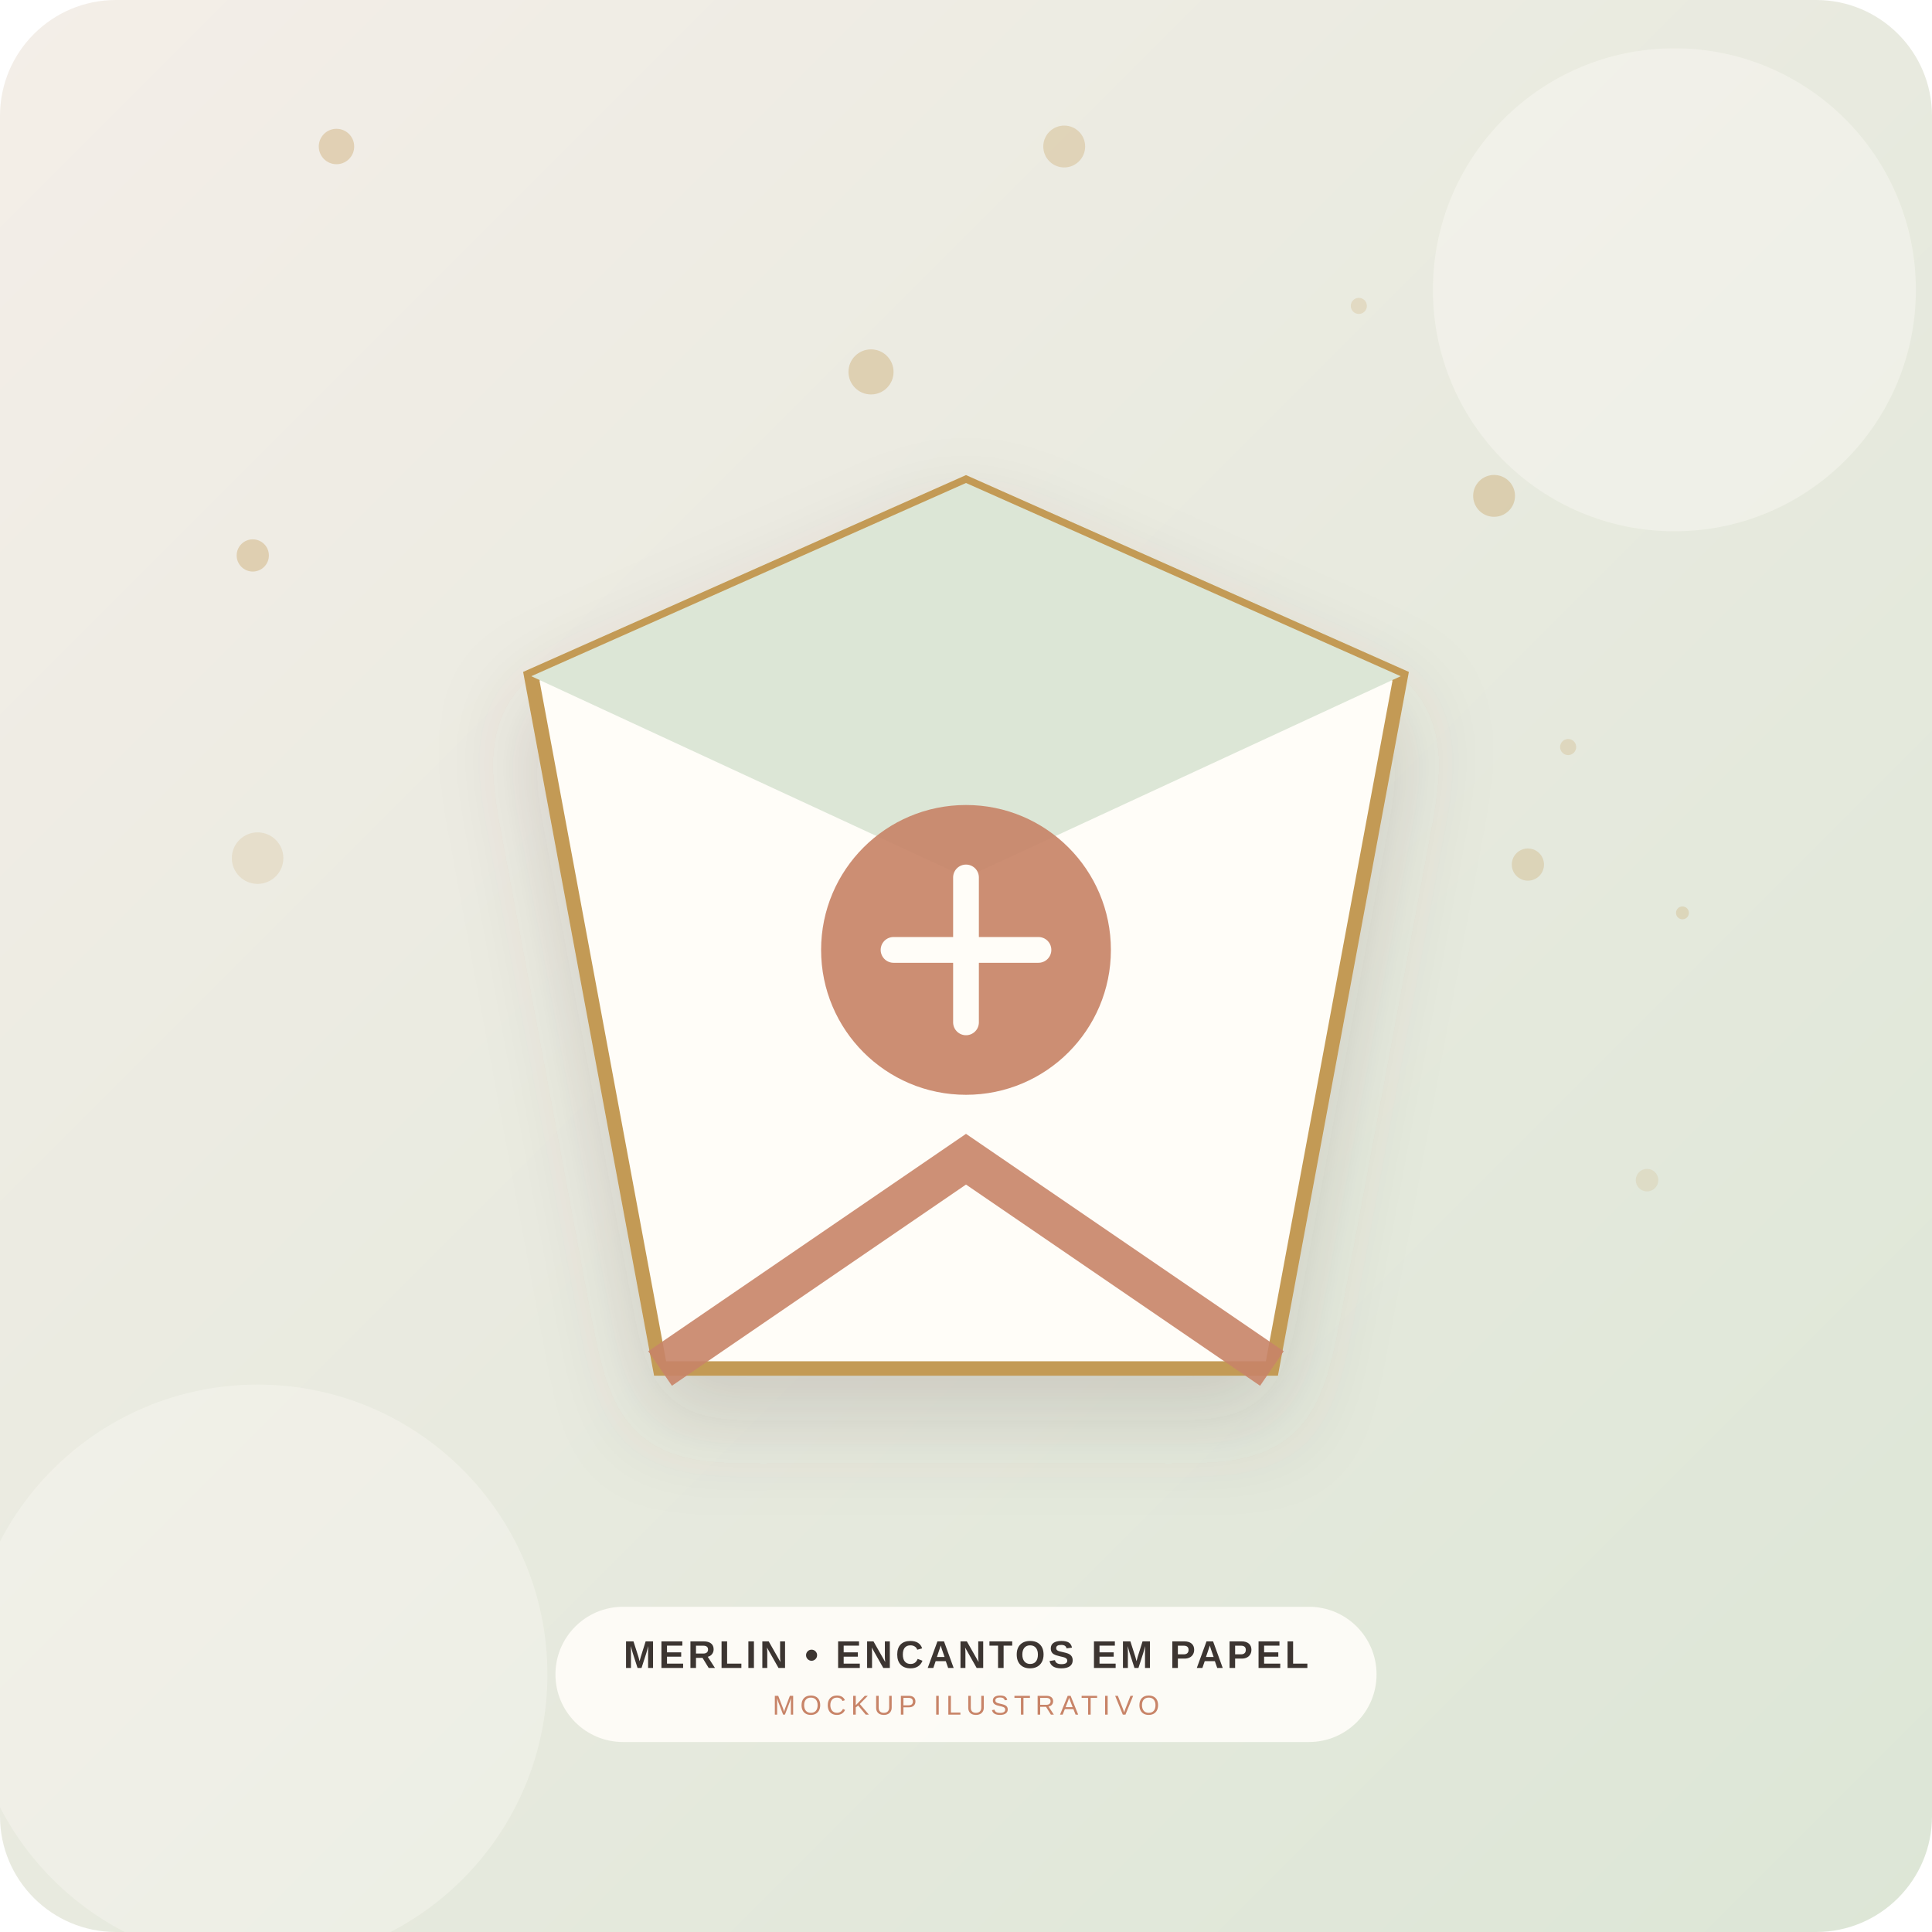
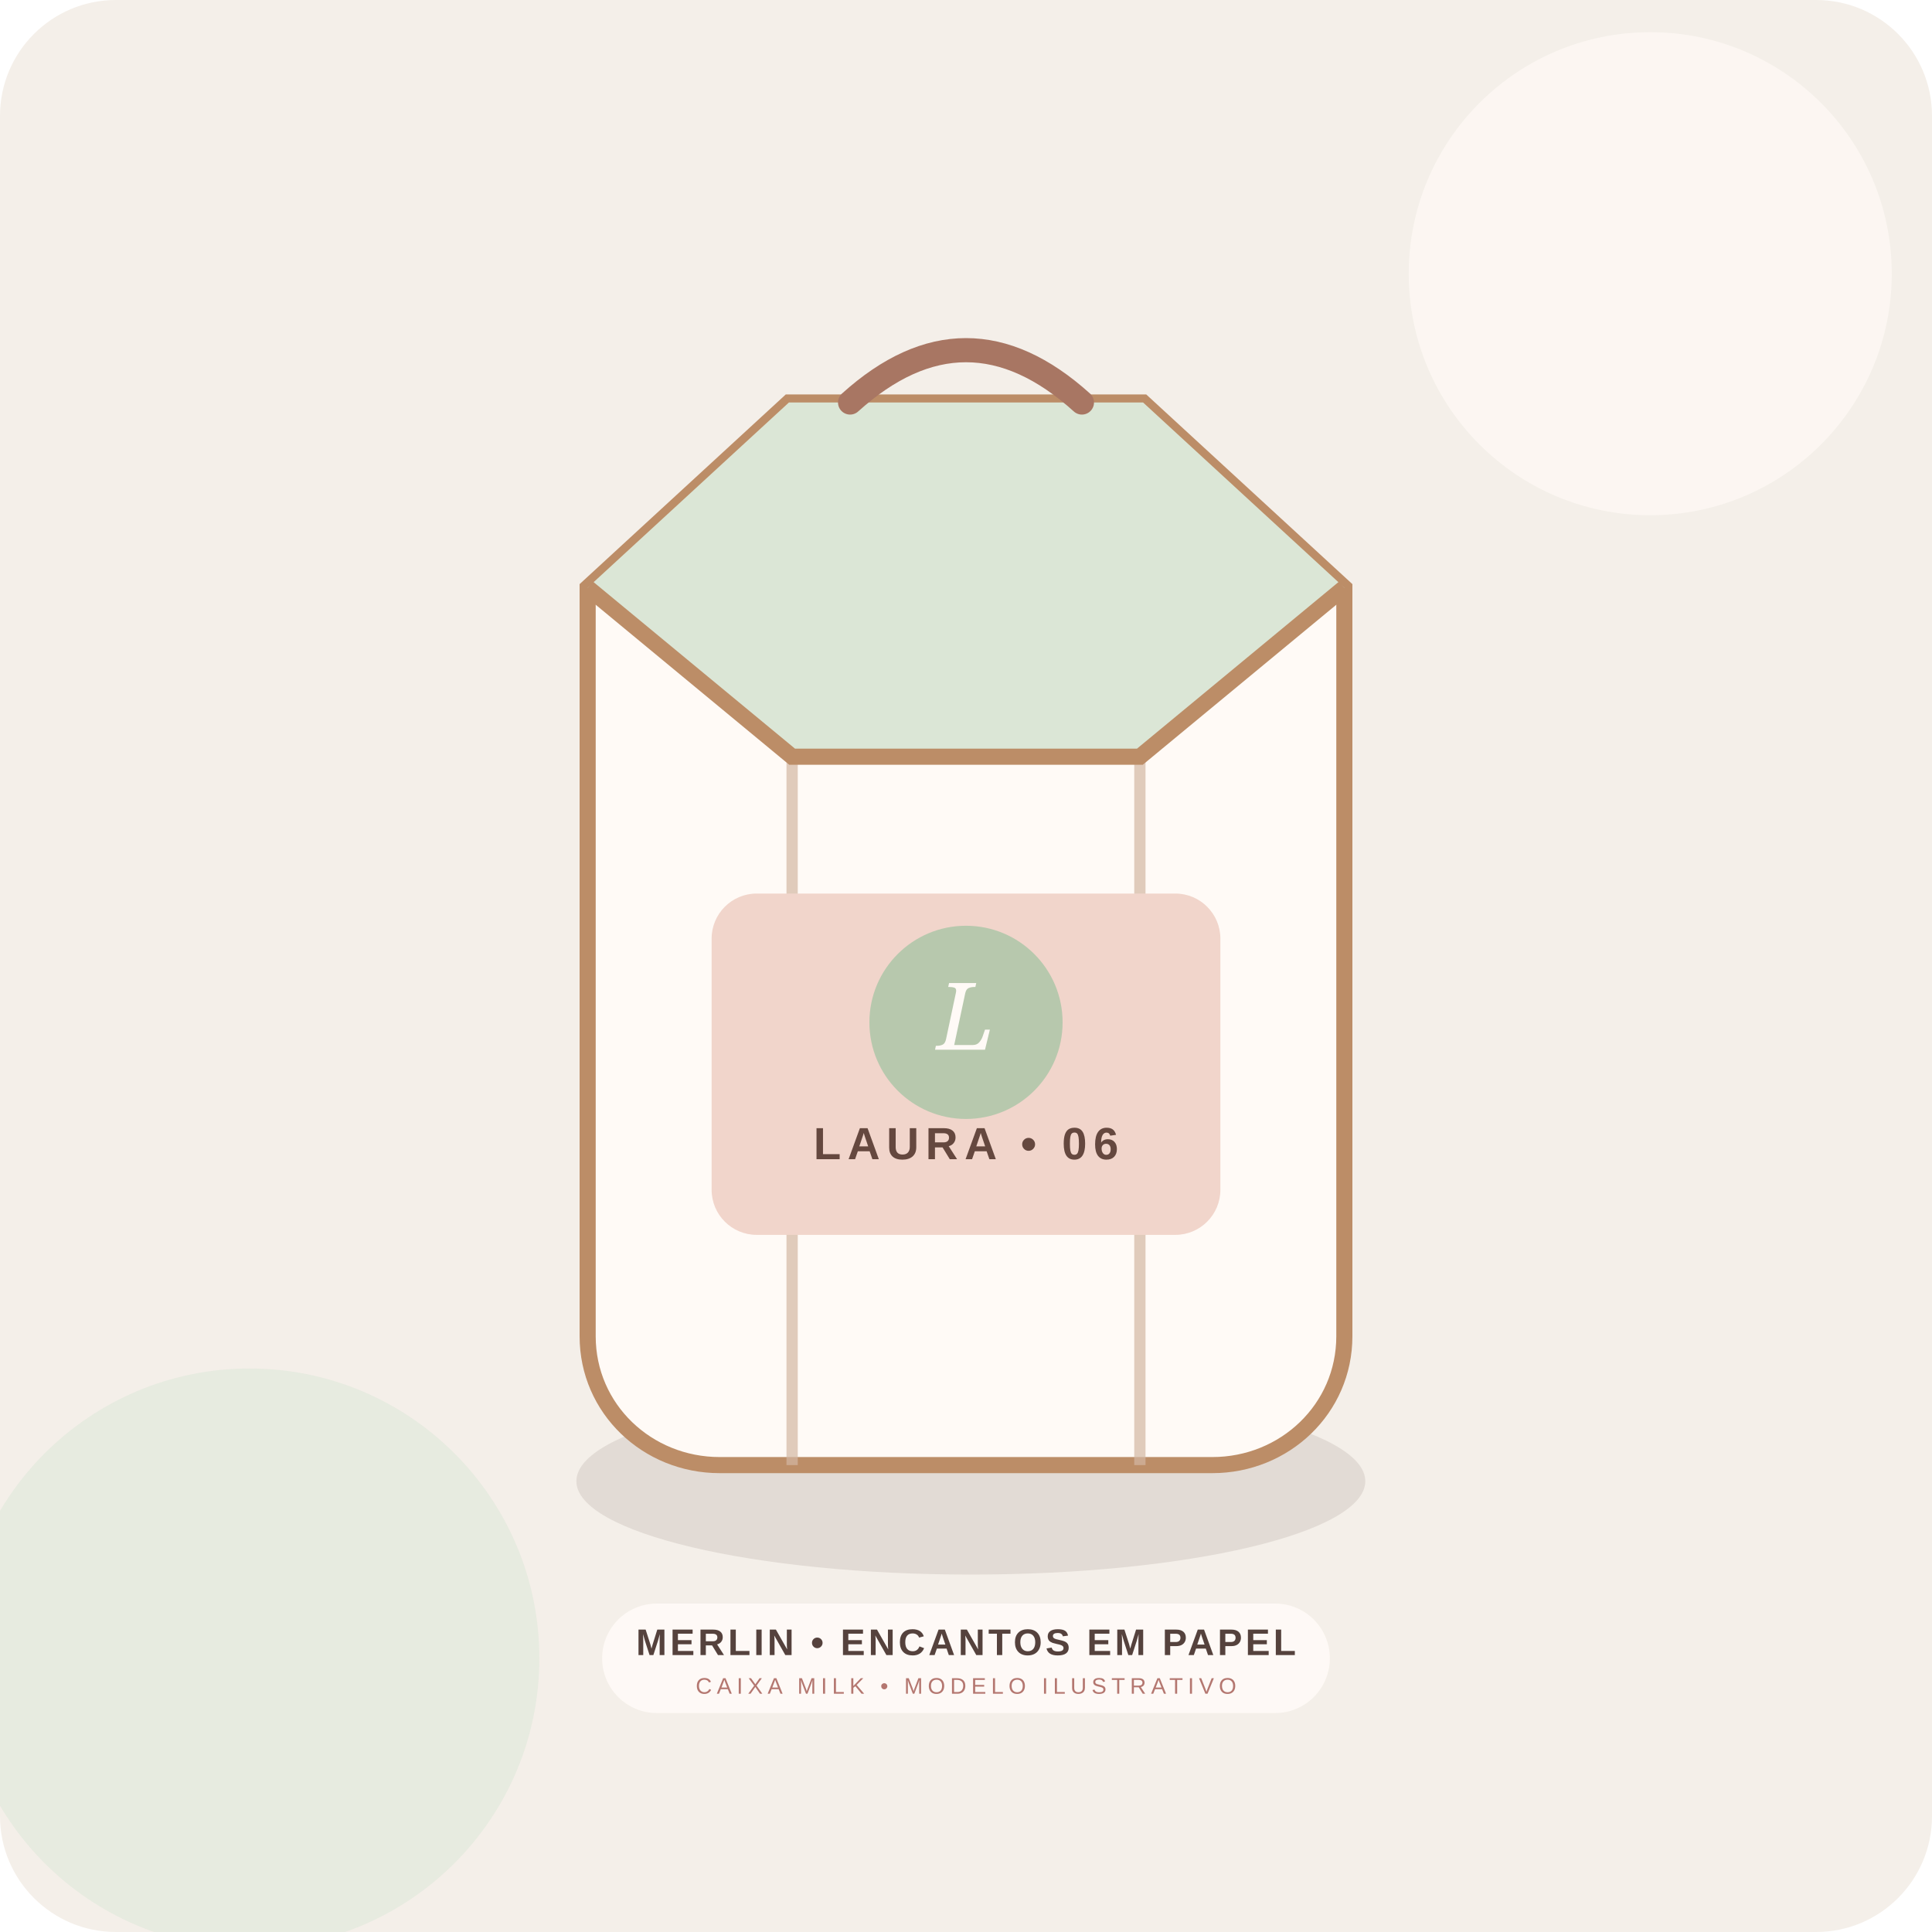
<svg xmlns="http://www.w3.org/2000/svg" viewBox="0 0 1200 1200" role="img" aria-label="Caixinha Milk Premium">
-   <defs>
-     <linearGradient id="bg" x1="0" y1="0" x2="1" y2="1">
-       <stop stop-color="#f4eee8" />
-       <stop offset="1" stop-color="#dce6d6" />
-     </linearGradient>
-     <filter id="shadow" x="-30%" y="-30%" width="160%" height="160%">
-       <feDropShadow dx="0" dy="28" stdDeviation="28" flood-color="#604b43" flood-opacity=".18" />
-     </filter>
-   </defs>
-   <rect width="1200" height="1200" rx="72" fill="url(#bg)" />
-   <circle cx="1040" cy="180" r="150" fill="#fffdf8" opacity=".35" />
-   <circle cx="160" cy="1040" r="180" fill="#fffdf8" opacity=".3" />
-   <circle cx="1045" cy="567" r="4" fill="#c39a55" opacity="0.25" />
-   <circle cx="450" cy="580" r="14" fill="#c39a55" opacity="0.20" />
-   <circle cx="160" cy="533" r="16" fill="#c39a55" opacity="0.17" />
-   <circle cx="697" cy="476" r="14" fill="#c39a55" opacity="0.15" />
-   <circle cx="949" cy="537" r="10" fill="#c39a55" opacity="0.27" />
-   <circle cx="157" cy="345" r="10" fill="#c39a55" opacity="0.36" />
-   <circle cx="928" cy="308" r="13" fill="#c39a55" opacity="0.35" />
-   <circle cx="1023" cy="733" r="7" fill="#c39a55" opacity="0.16" />
-   <circle cx="541" cy="231" r="14" fill="#c39a55" opacity="0.34" />
-   <circle cx="844" cy="190" r="5" fill="#c39a55" opacity="0.21" />
-   <circle cx="386" cy="488" r="16" fill="#c39a55" opacity="0.20" />
-   <circle cx="661" cy="91" r="13" fill="#c39a55" opacity="0.30" />
-   <circle cx="974" cy="464" r="5" fill="#c39a55" opacity="0.23" />
-   <circle cx="209" cy="91" r="11" fill="#c39a55" opacity="0.35" />
-   <g filter="url(#shadow)">
-     <path d="M330 420 L600 300 L870 420 L790 850 L410 850 Z" fill="#fffdf8" stroke="#c39a55" stroke-width="9" />
-     <path d="M330 420 L600 545 L870 420 L600 300 Z" fill="#dce6d6" />
-     <path d="M410 850 L600 720 L790 850" fill="none" stroke="#c88468" stroke-width="26" opacity=".9" />
-     <circle cx="600" cy="590" r="90" fill="#c88468" opacity=".92" />
-     <path d="M555 590 h90 M600 545 v90" stroke="#fffdf8" stroke-width="16" stroke-linecap="round" />
+   <rect width="1200" height="1200" rx="72" fill="#f4efe9" />
+   <circle cx="1025" cy="170" r="150" fill="#fffaf6" opacity=".7" />
+   <circle cx="155" cy="1030" r="180" fill="#dfe8da" opacity=".62" />
+   <ellipse cx="603" cy="920" rx="245" ry="58" fill="#6c584e" opacity=".13" />
+   <g transform="translate(600 580)">
+     <path d="M-235-215 L-110-330 H110 L235-215 V250 C235 295 198 330 153 330 H-153 C-198 330-235 295-235 250Z" fill="#fffaf6" stroke="#bc8d67" stroke-width="10" />
+     <path d="M-235-215 L-108-110 H108 L235-215 L110-330 H-110Z" fill="#dbe6d6" />
+     <path d="M-108-110 V330 M108-110 V330" stroke="#d3b7a2" stroke-width="7" opacity=".7" />
+     <path d="M-235-215 L-108-110 H108 L235-215" fill="none" stroke="#bc8d67" stroke-width="10" />
+     <rect x="-158" y="-25" width="316" height="212" rx="28" fill="#f1d5cb" />
+     <circle cx="0" cy="55" r="60" fill="#b7c8ad" />
+     <text x="0" y="72" text-anchor="middle" fill="#fffaf6" font-family="Georgia,serif" font-size="58" font-style="italic">L</text>
+     <text x="0" y="140" text-anchor="middle" fill="#65483f" font-family="Arial,sans-serif" font-size="28" font-weight="700" letter-spacing="4">LAURA • 06</text>
+     <path d="M-72-330 Q0-395 72-330" fill="none" stroke="#a87663" stroke-width="15" stroke-linecap="round" />
  </g>
-   <g transform="translate(600 1040)" text-anchor="middle">
-     <rect x="-255" y="-42" width="510" height="84" rx="42" fill="#fffdf8" opacity=".91" />
-     <text y="-4" fill="#3c3531" font-family="Arial,Helvetica,sans-serif" font-size="24" font-weight="700" letter-spacing="2">MERLIN • ENCANTOS EM PAPEL</text>
-     <text y="25" fill="#c88468" font-family="Arial,Helvetica,sans-serif" font-size="17" letter-spacing="3">MOCKUP ILUSTRATIVO</text>
+   <g transform="translate(600 1030)" text-anchor="middle">
+     <rect x="-226" y="-34" width="452" height="68" rx="34" fill="#fffaf6" opacity=".94" />
+     <text y="-2" fill="#55423d" font-family="Arial,sans-serif" font-size="23" font-weight="700" letter-spacing="2">MERLIN • ENCANTOS EM PAPEL</text>
+     <text y="22" fill="#b47770" font-family="Arial,sans-serif" font-size="14" letter-spacing="3">CAIXA MILK • MODELO ILUSTRATIVO</text>
  </g>
</svg>
